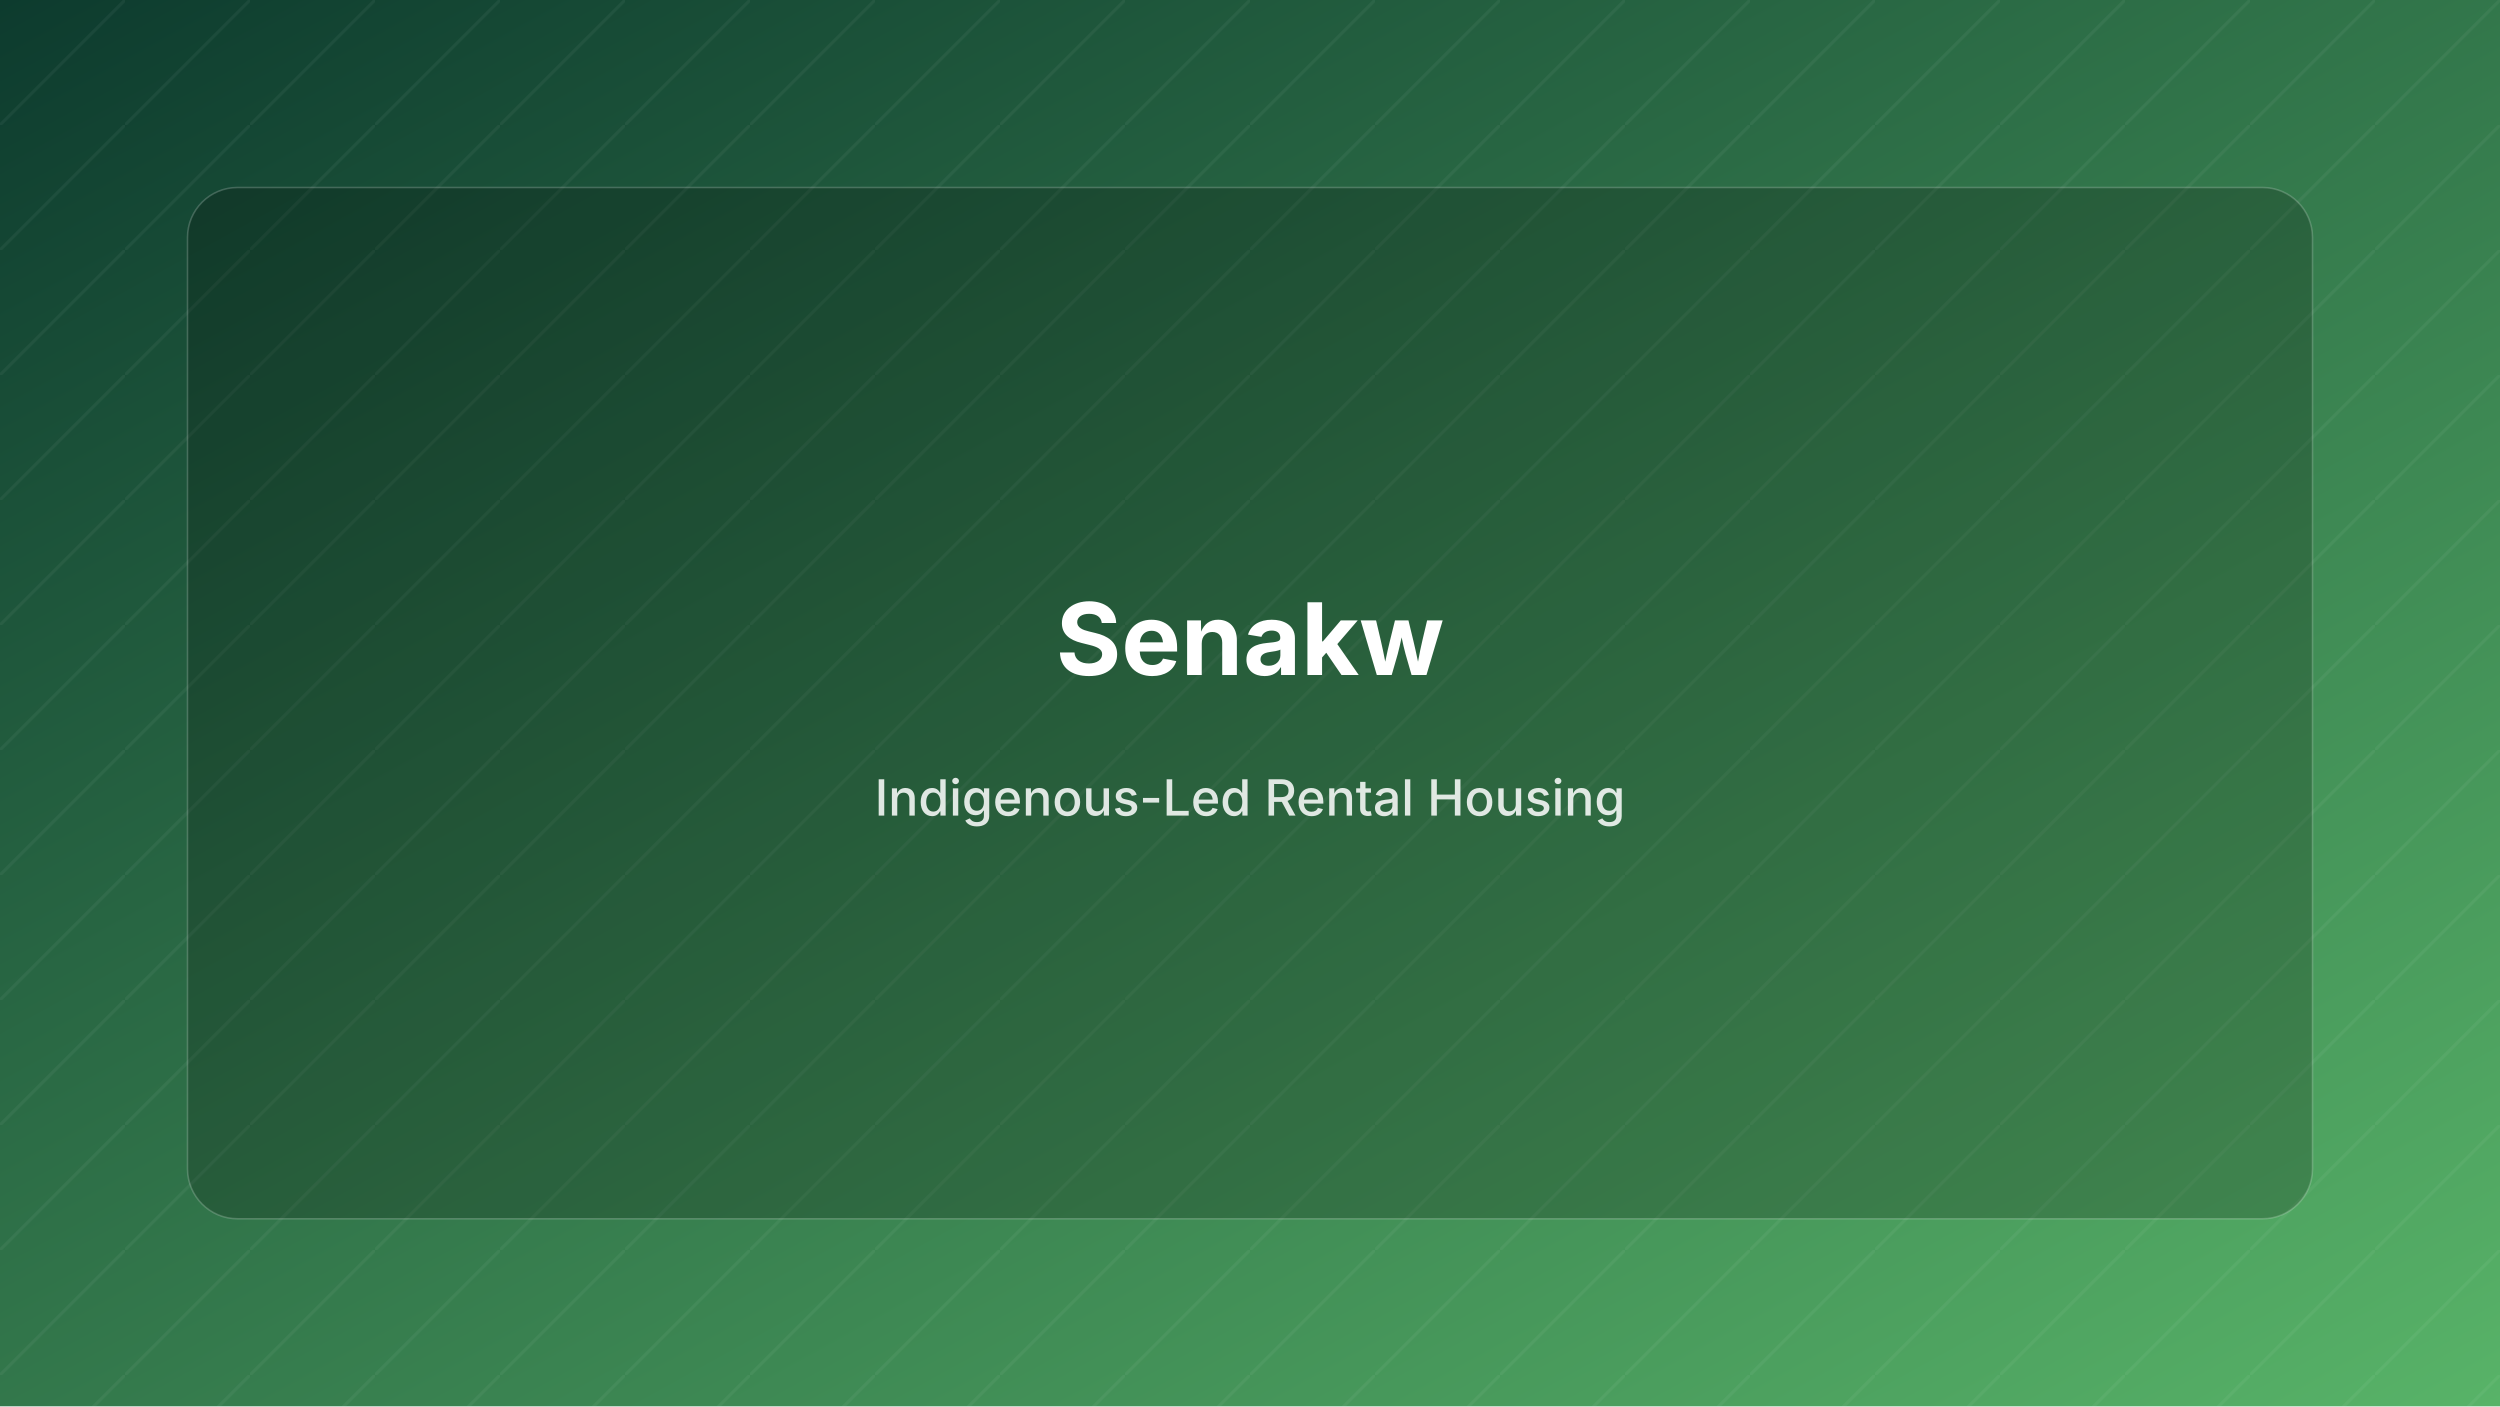
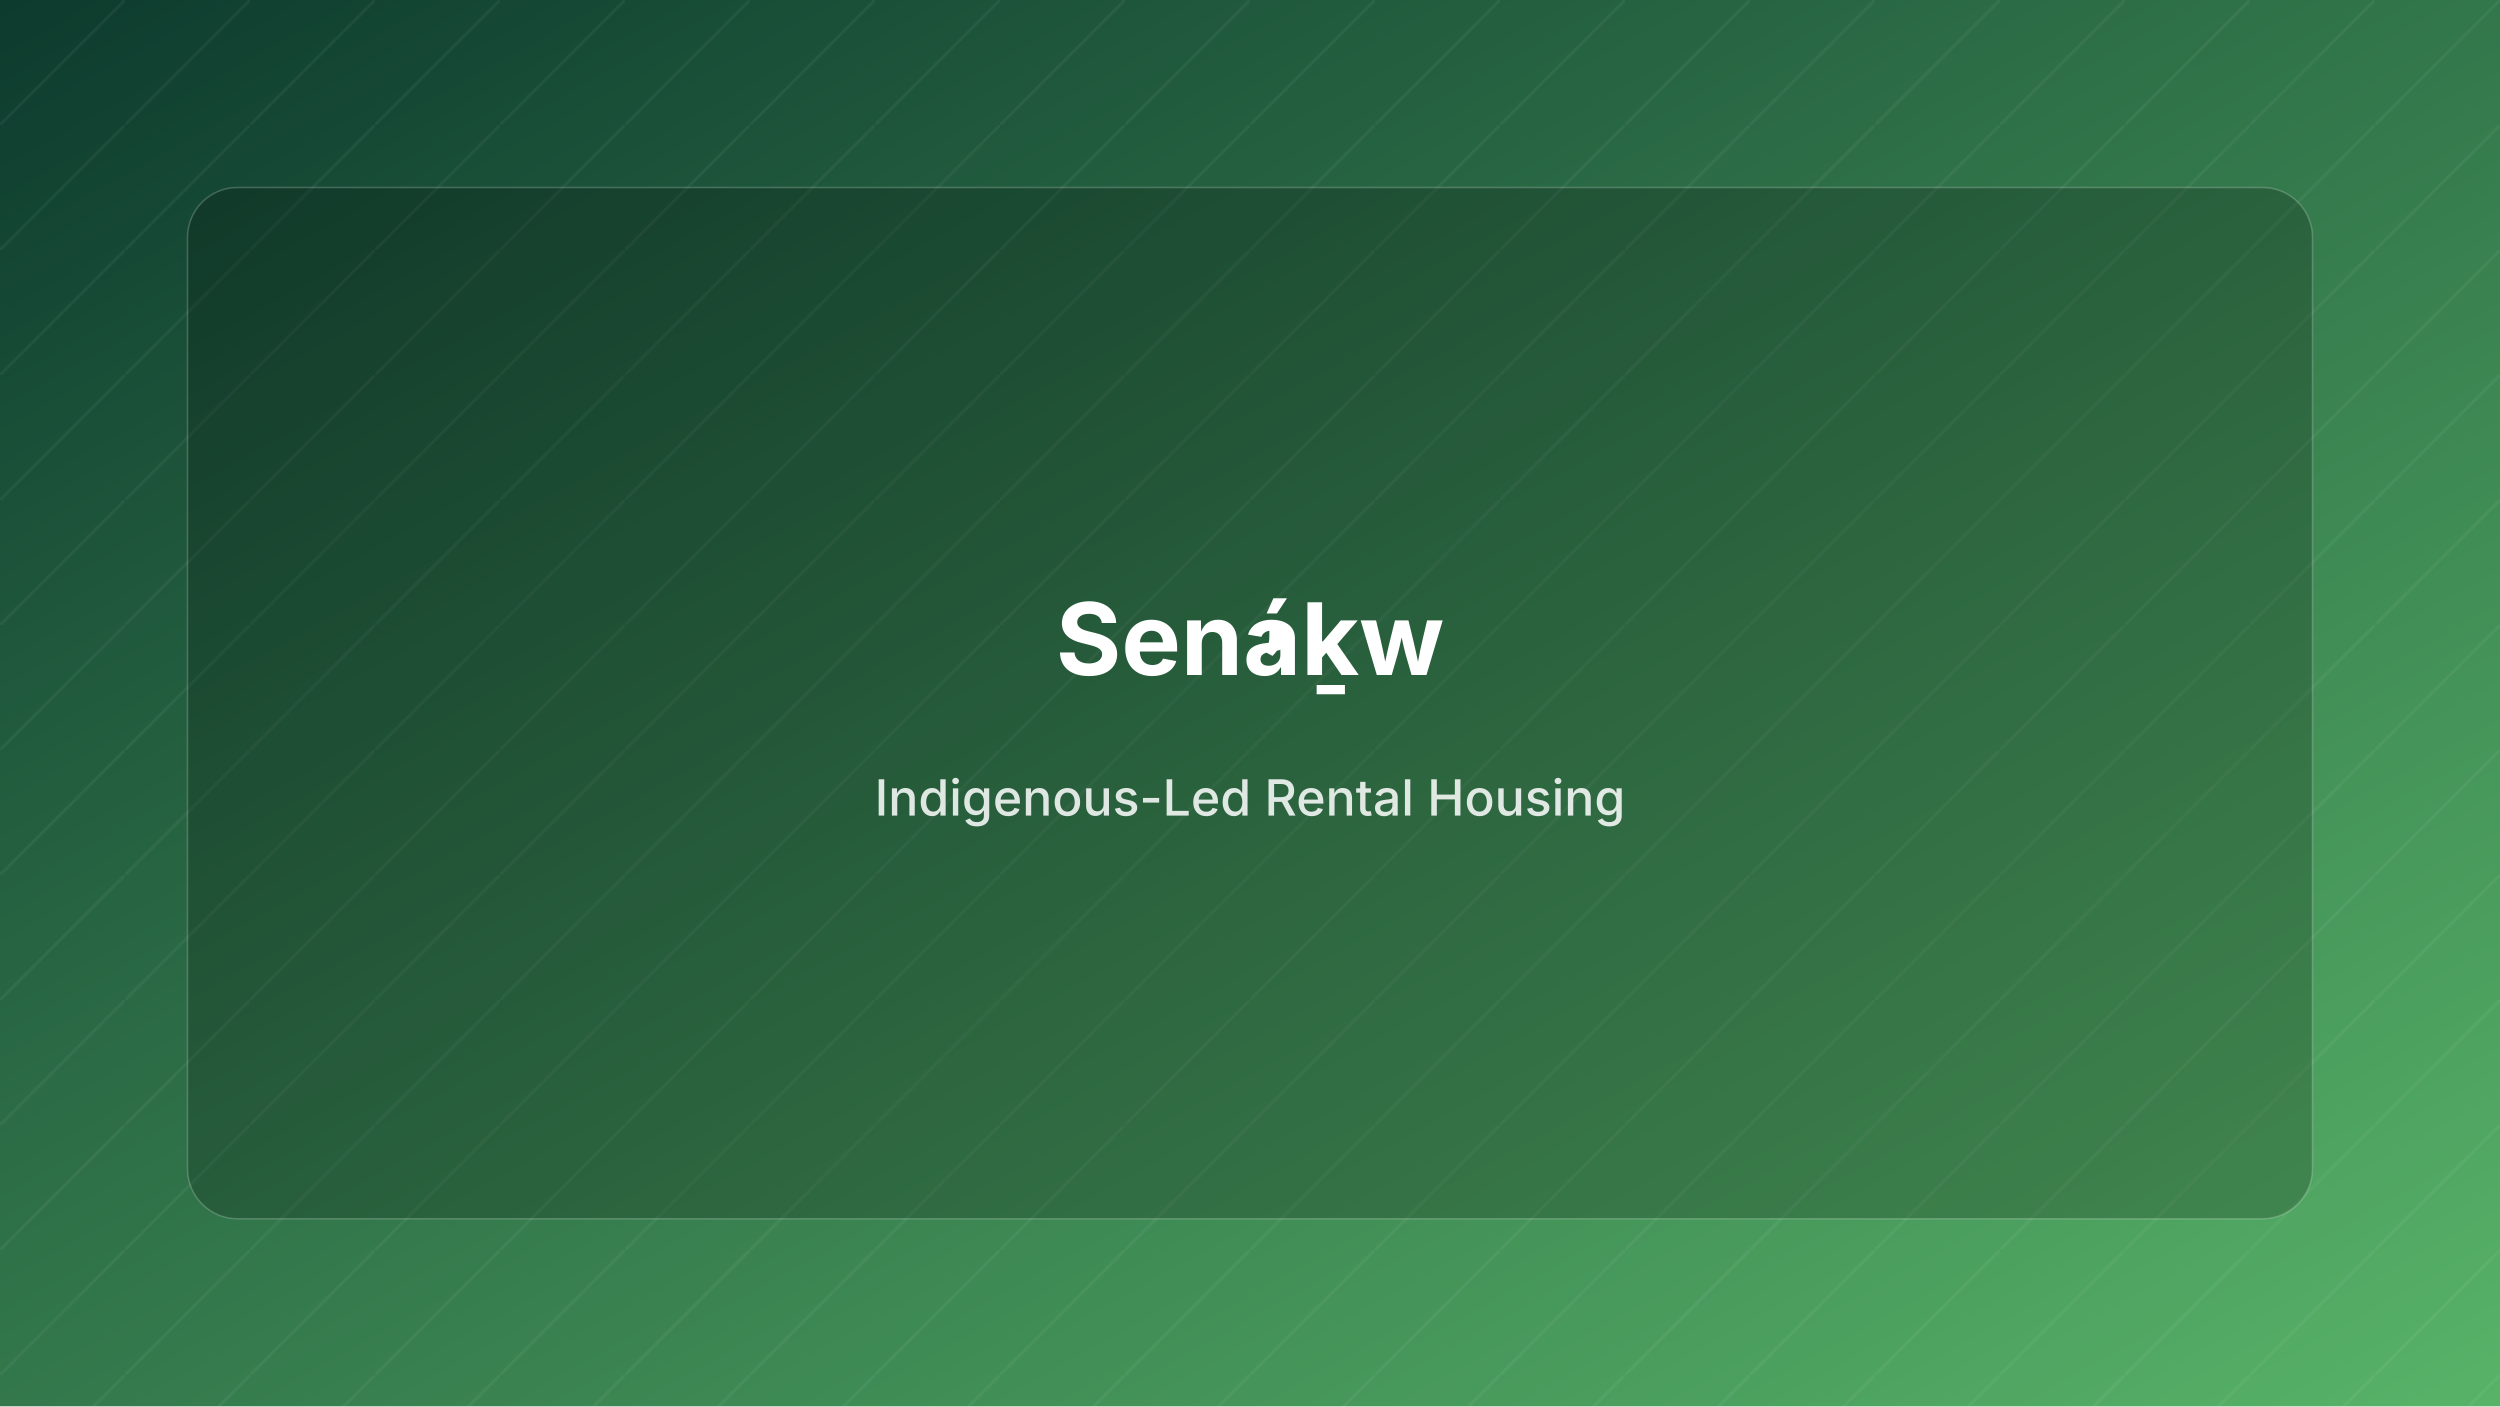
<svg xmlns="http://www.w3.org/2000/svg" width="1600" height="900" viewBox="0 0 1600 900">
  <defs>
    <linearGradient id="g" x1="0" y1="0" x2="1" y2="1">
      <stop offset="0%" stop-color="#0d3b2e" />
      <stop offset="100%" stop-color="#58b368" />
    </linearGradient>
    <pattern id="p" width="80" height="80" patternUnits="userSpaceOnUse">
      <path d="M0 80 L80 0" stroke="rgba(255,255,255,0.08)" stroke-width="2" />
    </pattern>
  </defs>
  <rect width="1600" height="900" fill="url(#g)" />
  <rect width="1600" height="900" fill="url(#p)" opacity="0.6" />
  <rect x="120" y="120" width="1360" height="660" rx="32" fill="rgba(0,0,0,0.2)" stroke="rgba(255,255,255,0.2)" />
-   <text x="50%" y="48%" text-anchor="middle" font-family="Inter, Arial, sans-serif" font-size="64" font-weight="700" fill="white">Senakw</text>
+   <text x="50%" y="48%" text-anchor="middle" font-family="Inter, Arial, sans-serif" font-size="64" font-weight="700" fill="white">Sen̓áḵw</text>
  <text x="50%" y="58%" text-anchor="middle" font-family="Inter, Arial, sans-serif" font-size="32" font-weight="500" fill="rgba(255,255,255,0.85)">Indigenous-Led Rental Housing</text>
</svg>
